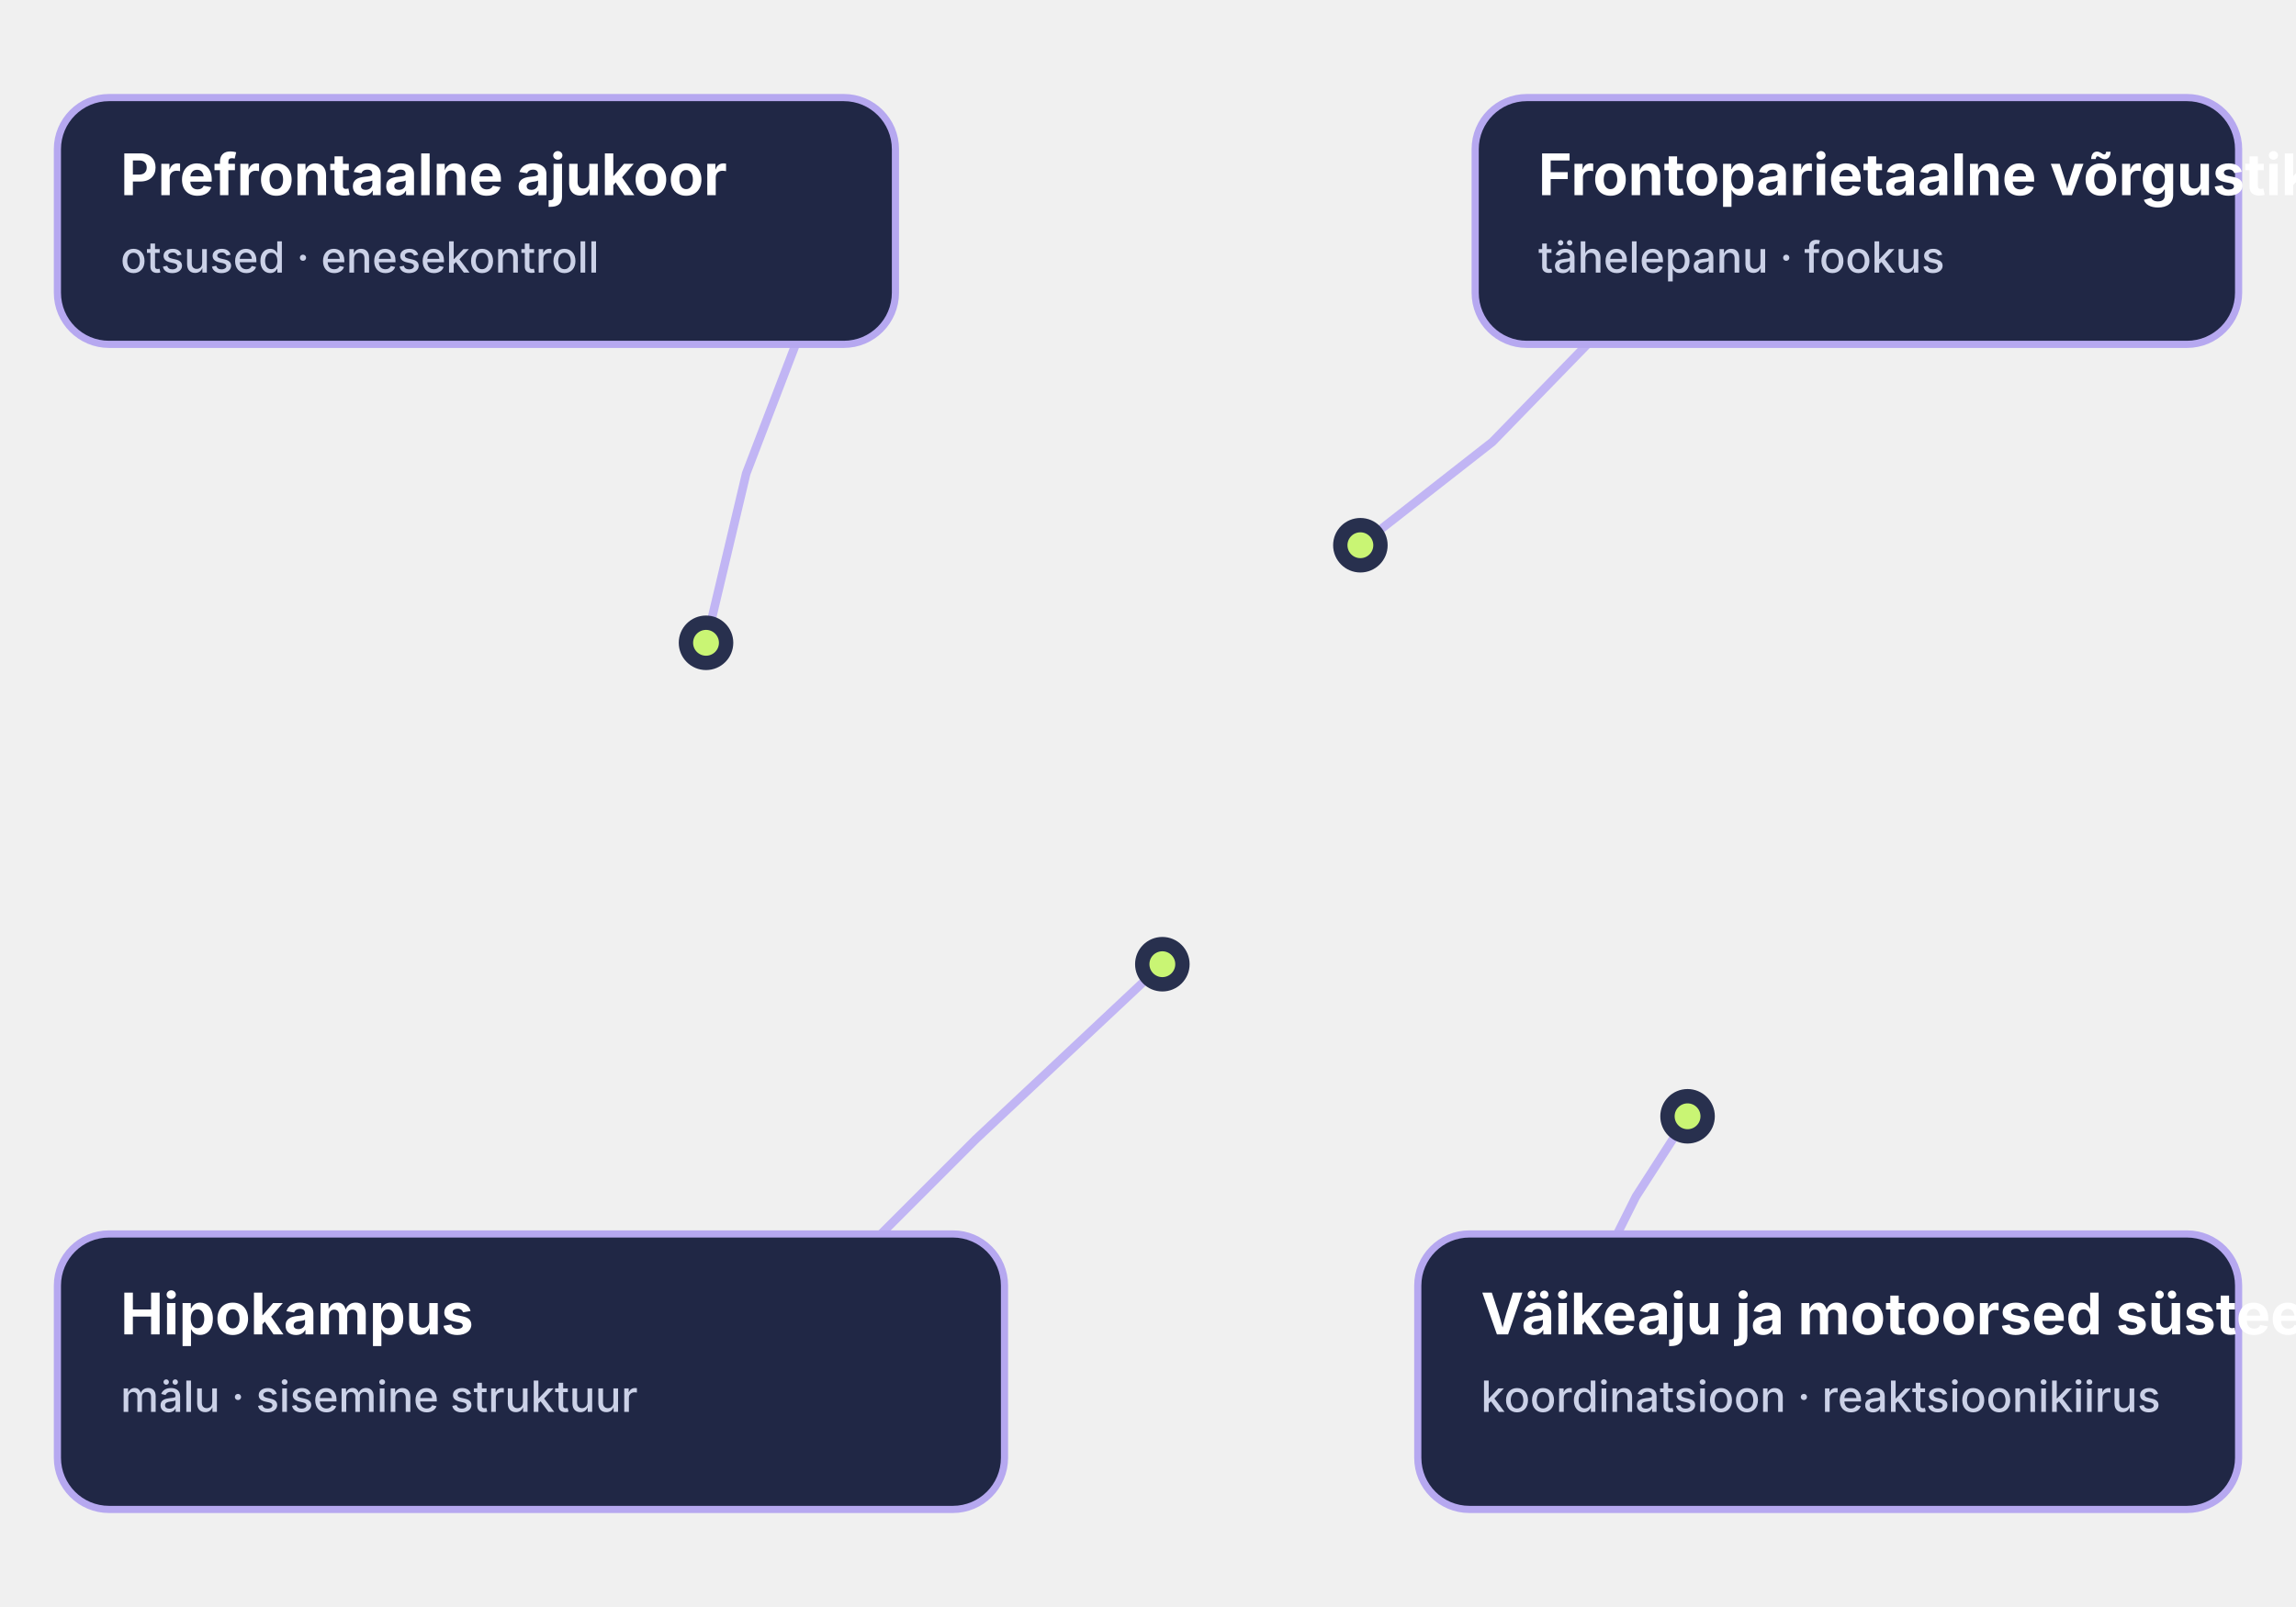
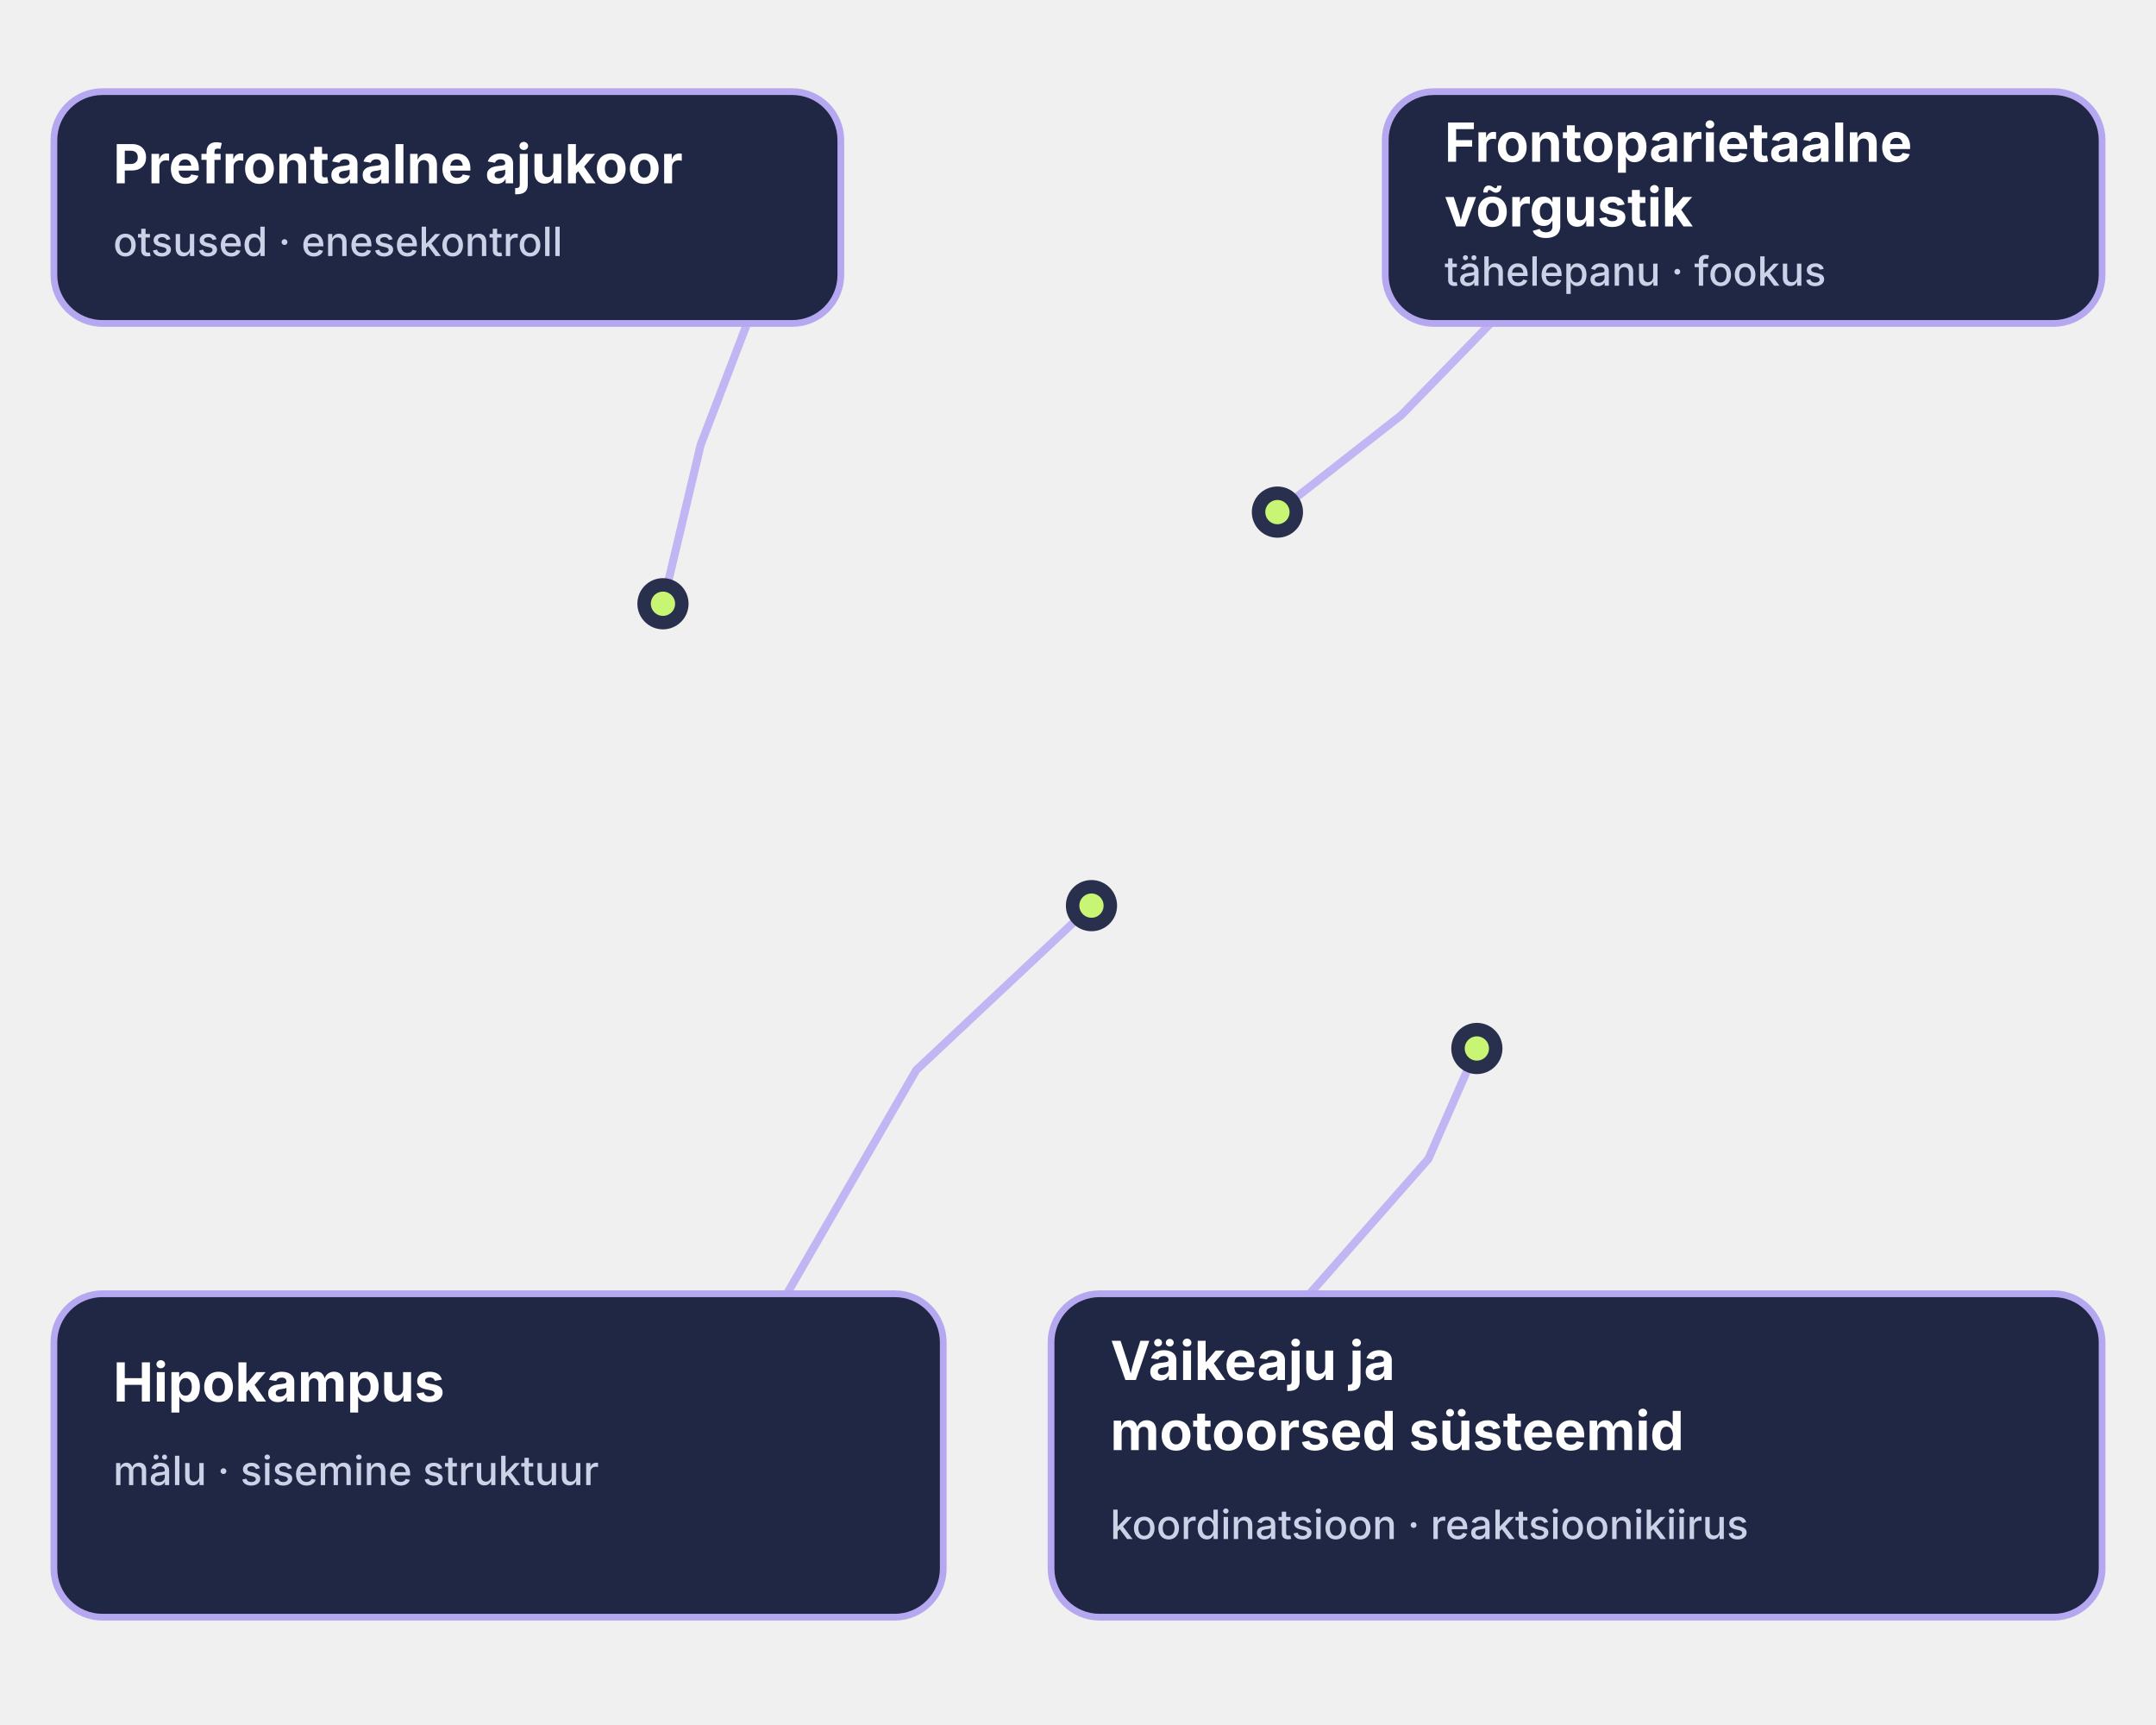
- <svg xmlns="http://www.w3.org/2000/svg" viewBox="0 0 800 560">
+ <svg xmlns="http://www.w3.org/2000/svg" viewBox="0 0 800 640">
  <style>.box{fill:#202745;stroke:#b6a8f0;stroke-width:2.5}.line{fill:none;stroke:#c1b5f4;stroke-width:3;stroke-linecap:round}.dot{fill:#c9f574;stroke:#28304e;stroke-width:5}.title{fill:#fff;font:700 20px Inter,Arial,sans-serif}.copy{fill:#cbd1e7;font:500 15px Inter,Arial,sans-serif}</style>
  <g>
    <path class="line" d="M278 118 L260 165 L246 224" />
    <circle class="dot" cx="246" cy="224" r="7" />
    <rect class="box" x="20" y="34" width="292" height="86" rx="18" />
    <text class="title" x="42" y="68">Prefrontaalne ajukoor</text>
    <text class="copy" x="42" y="95">otsused · enesekontroll</text>
  </g>
  <g>
    <path class="line" d="M555 118 L520 154 L474 190" />
    <circle class="dot" cx="474" cy="190" r="7" />
    <rect class="box" x="514" y="34" width="266" height="86" rx="18" />
-     <text class="title" x="536" y="68">Frontoparietaalne võrgustik</text>
-     <text class="copy" x="536" y="95">tähelepanu · fookus</text>
+     <text class="title" x="536" y="60">
+       <tspan x="536">Frontoparietaalne</tspan>
+       <tspan x="536" dy="24">võrgustik</tspan>
+     </text>
+     <text class="copy" x="536" y="106">tähelepanu · fookus</text>
  </g>
  <g>
-     <path class="line" d="M292 445 L340 397 L405 336" />
+     <path class="line" d="M292 480 L340 397 L405 336" />
    <circle class="dot" cx="405" cy="336" r="7" />
-     <rect class="box" x="20" y="430" width="330" height="96" rx="18" />
-     <text class="title" x="42" y="465">Hipokampus</text>
-     <text class="copy" x="42" y="492">mälu · sisemine struktuur</text>
+     <rect class="box" x="20" y="480" width="330" height="120" rx="18" />
+     <text class="title" x="42" y="520">Hipokampus</text>
+     <text class="copy" x="42" y="551">mälu · sisemine struktuur</text>
  </g>
  <g>
-     <path class="line" d="M555 447 L570 417 L588 389" />
-     <circle class="dot" cx="588" cy="389" r="7" />
-     <rect class="box" x="494" y="430" width="286" height="96" rx="18" />
-     <text class="title" x="516" y="465">Väikeaju ja motoorsed süsteemid</text>
-     <text class="copy" x="516" y="492">koordinatsioon · reaktsioonikiirus</text>
+     <path class="line" d="M486 480 L530 430 L548 389" />
+     <circle class="dot" cx="548" cy="389" r="7" />
+     <rect class="box" x="390" y="480" width="390" height="120" rx="18" />
+     <text class="title" x="412" y="512">
+       <tspan x="412">Väikeaju ja</tspan>
+       <tspan x="412" dy="26">motoorsed süsteemid</tspan>
+     </text>
+     <text class="copy" x="412" y="571">koordinatsioon · reaktsioonikiirus</text>
  </g>
</svg>
